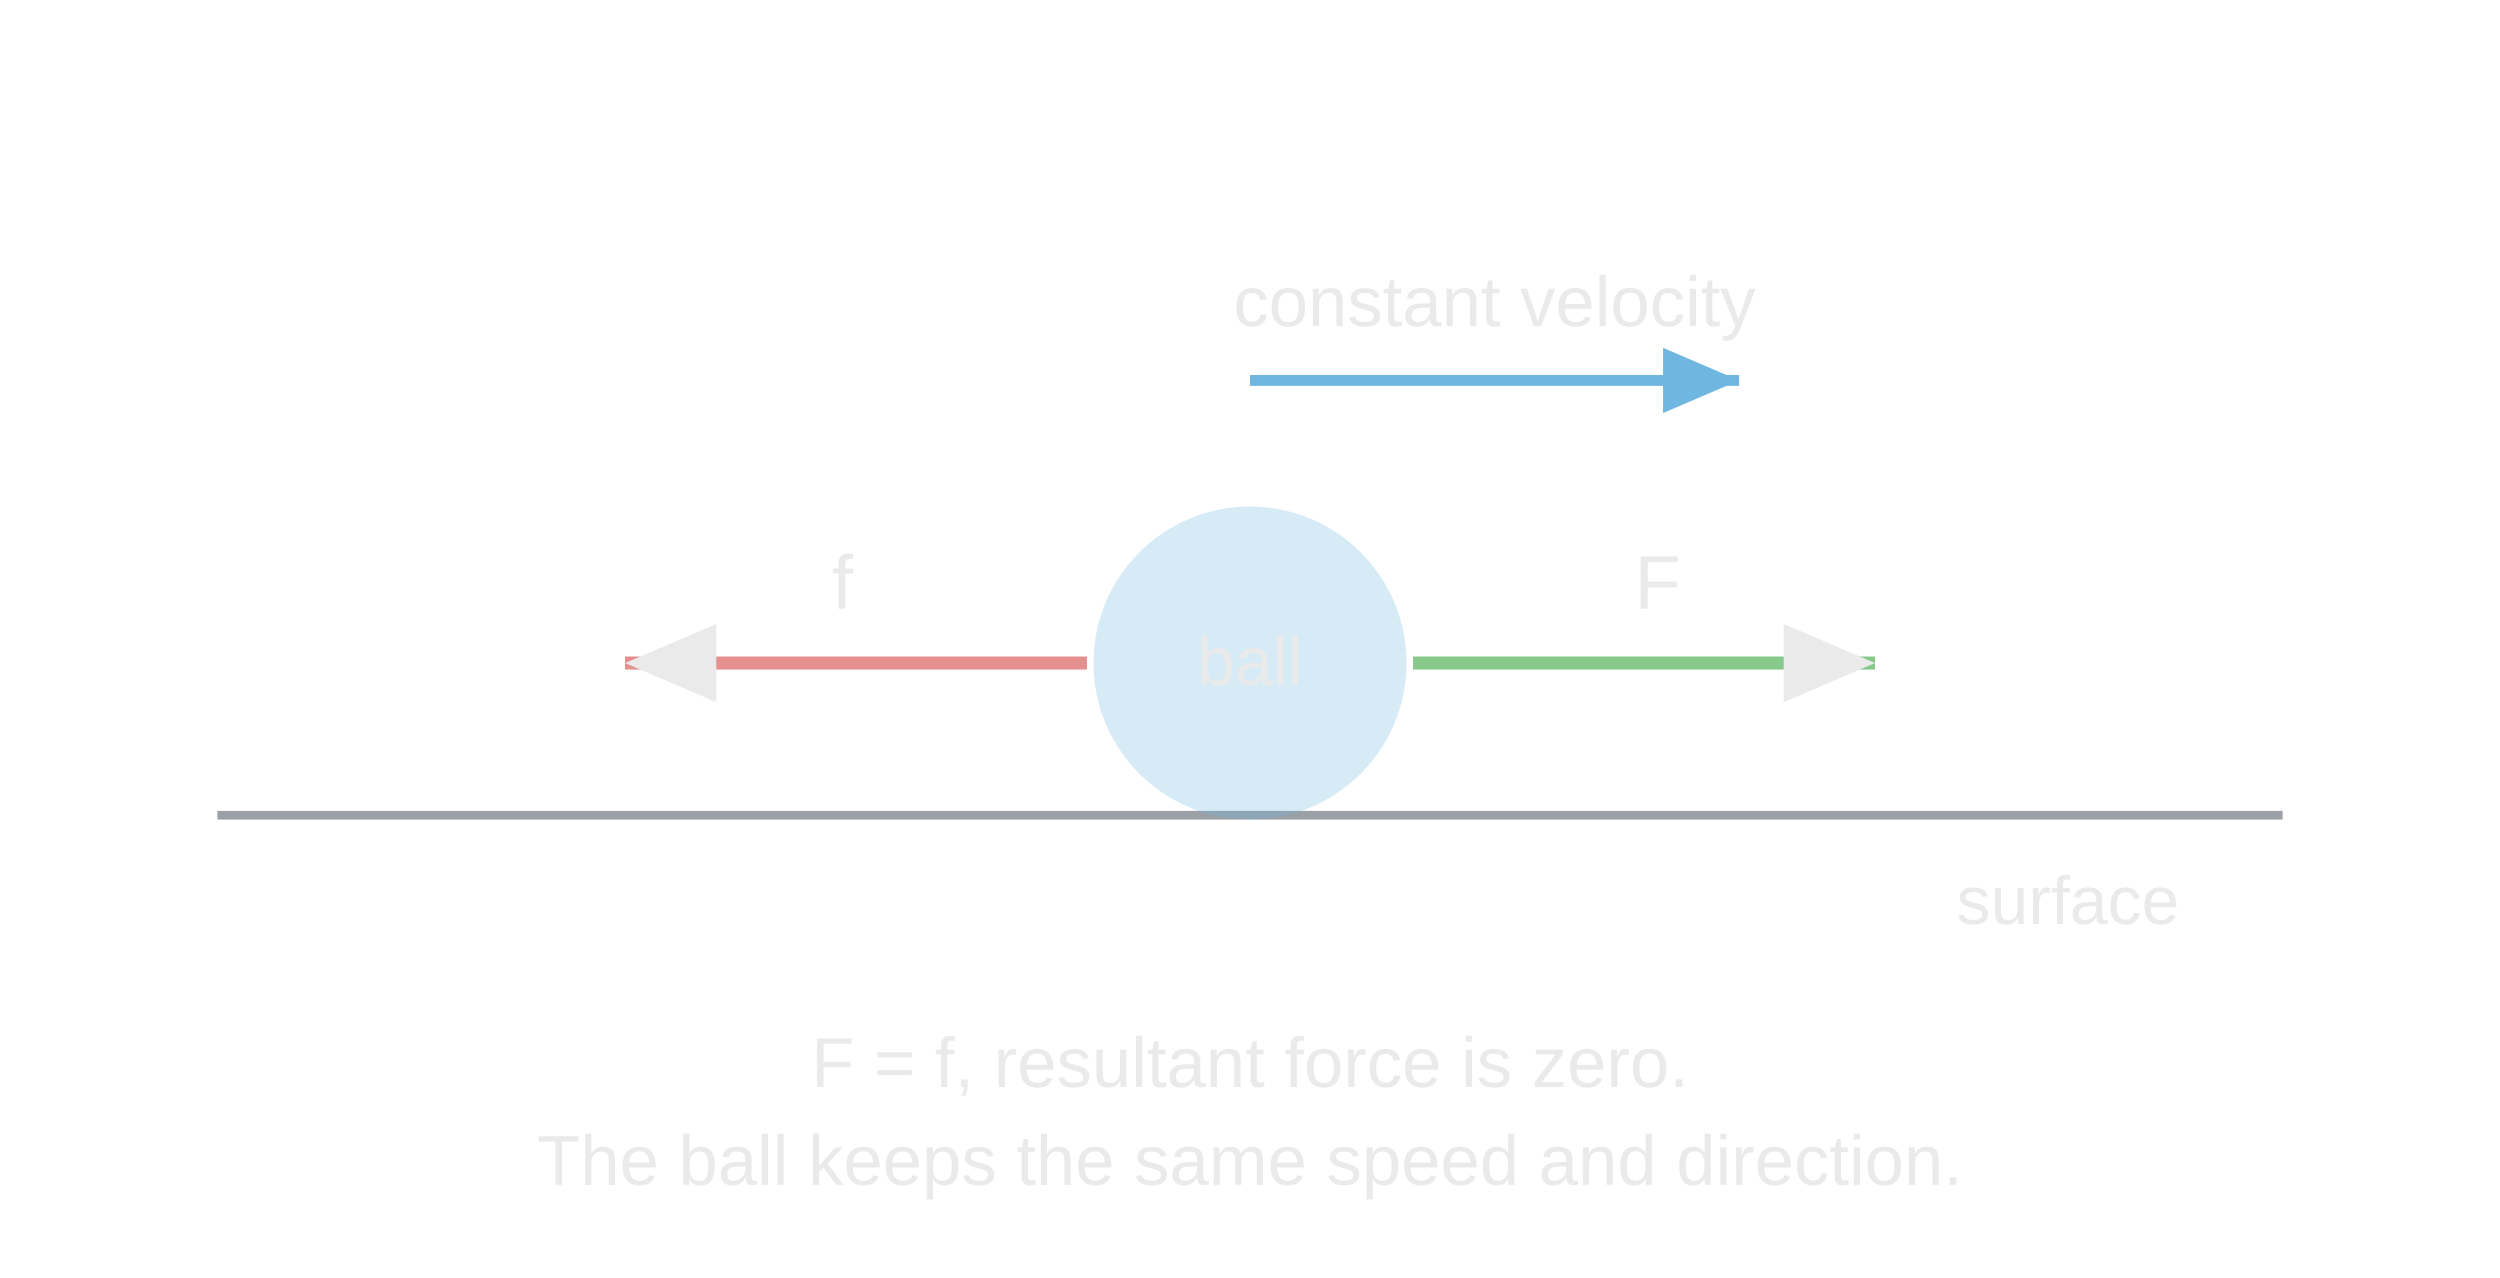
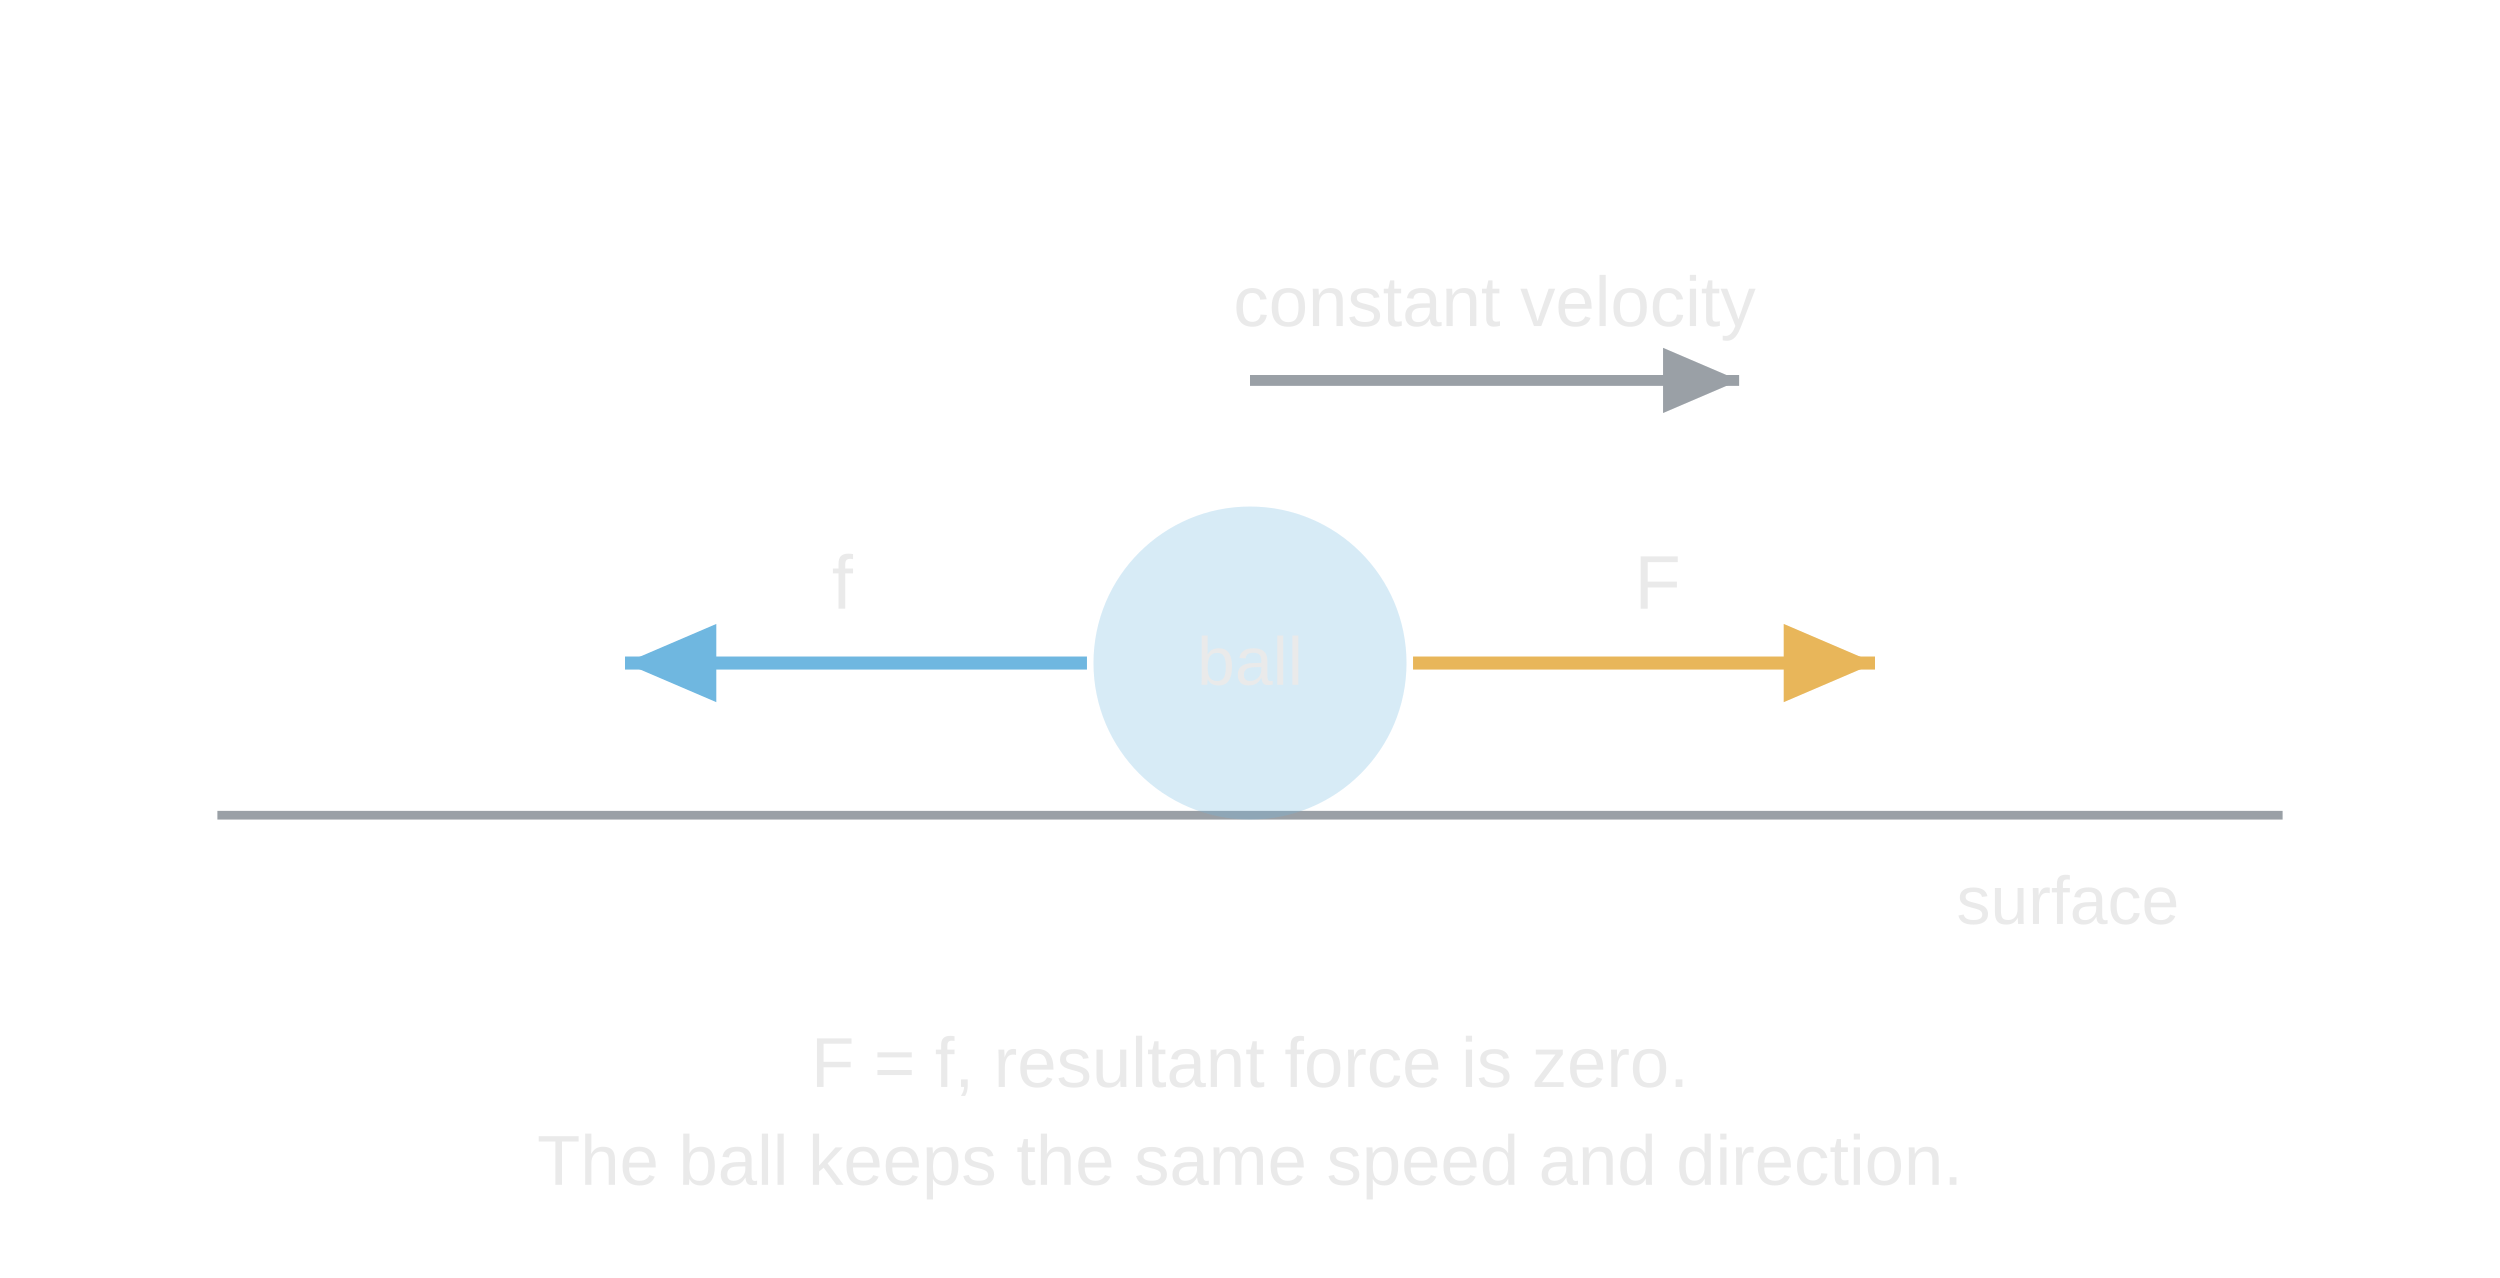
<svg xmlns="http://www.w3.org/2000/svg" viewBox="0 0 460 235" font-family="Segoe UI, Arial, sans-serif">
  <defs>
-     <marker id="arw" markerWidth="9" markerHeight="9" refX="7" refY="3" orient="auto" markerUnits="strokeWidth">
-       <path d="M0,0 L7,3 L0,6 Z" fill="#EAEAEA" />
+     <marker id="arwY" markerWidth="9" markerHeight="9" refX="7" refY="3" orient="auto" markerUnits="strokeWidth">
+       <path d="M0,0 L7,3 L0,6 Z" fill="#E8B65A" />
    </marker>
-     <marker id="arwB" markerWidth="9" markerHeight="9" refX="7" refY="3" orient="auto" markerUnits="strokeWidth">
+     <marker id="arwF" markerWidth="9" markerHeight="9" refX="7" refY="3" orient="auto" markerUnits="strokeWidth">
      <path d="M0,0 L7,3 L0,6 Z" fill="#6FB7E0" />
+     </marker>
+     <marker id="arwM" markerWidth="9" markerHeight="9" refX="7" refY="3" orient="auto" markerUnits="strokeWidth">
+       <path d="M0,0 L7,3 L0,6 Z" fill="#9AA0A6" />
    </marker>
  </defs>
  <style>
    text { fill:#EAEAEA; }
    .ball { fill:#6FB7E0; opacity:0.28; stroke:#6FB7E0; stroke-width:1.6; }
    .ground { stroke:#9AA0A6; stroke-width:1.6; }
-     .f { stroke:#86C98B; stroke-width:2.4; }
-     .fr { stroke:#E58F8F; stroke-width:2.4; }
-     .vel { stroke:#6FB7E0; stroke-width:2; }
+     .f { stroke:#E8B65A; stroke-width:2.4; }
+     .fr { stroke:#6FB7E0; stroke-width:2.4; }
+     .vel { stroke:#9AA0A6; stroke-width:2; }
  </style>
  <line class="ground" x1="40" y1="150" x2="420" y2="150" />
  <text x="360" y="170" font-size="12.5">surface</text>
  <circle class="ball" cx="230" cy="122" r="28" />
  <text x="230" y="126" text-anchor="middle" font-size="12.5">ball</text>
-   <line class="f" x1="260" y1="122" x2="345" y2="122" marker-end="url(#arw)" />
-   <text x="305" y="112" text-anchor="middle" font-size="14" fill="#86C98B">F</text>
-   <line class="fr" x1="200" y1="122" x2="115" y2="122" marker-end="url(#arw)" />
-   <text x="155" y="112" text-anchor="middle" font-size="14" fill="#E58F8F">f</text>
-   <line class="vel" x1="230" y1="70" x2="320" y2="70" marker-end="url(#arwB)" />
-   <text x="275" y="60" text-anchor="middle" font-size="13" fill="#6FB7E0">constant velocity</text>
+   <line class="f" x1="260" y1="122" x2="345" y2="122" marker-end="url(#arwY)" />
+   <text x="305" y="112" text-anchor="middle" font-size="14" fill="#E8B65A">F</text>
+   <line class="fr" x1="200" y1="122" x2="115" y2="122" marker-end="url(#arwF)" />
+   <text x="155" y="112" text-anchor="middle" font-size="14" fill="#6FB7E0">f</text>
+   <line class="vel" x1="230" y1="70" x2="320" y2="70" marker-end="url(#arwM)" />
+   <text x="275" y="60" text-anchor="middle" font-size="13" fill="#9AA0A6">constant velocity</text>
  <text x="230" y="200" text-anchor="middle" font-size="13">F = f, resultant force is zero.</text>
  <text x="230" y="218" text-anchor="middle" font-size="13">The ball keeps the same speed and direction.</text>
</svg>
